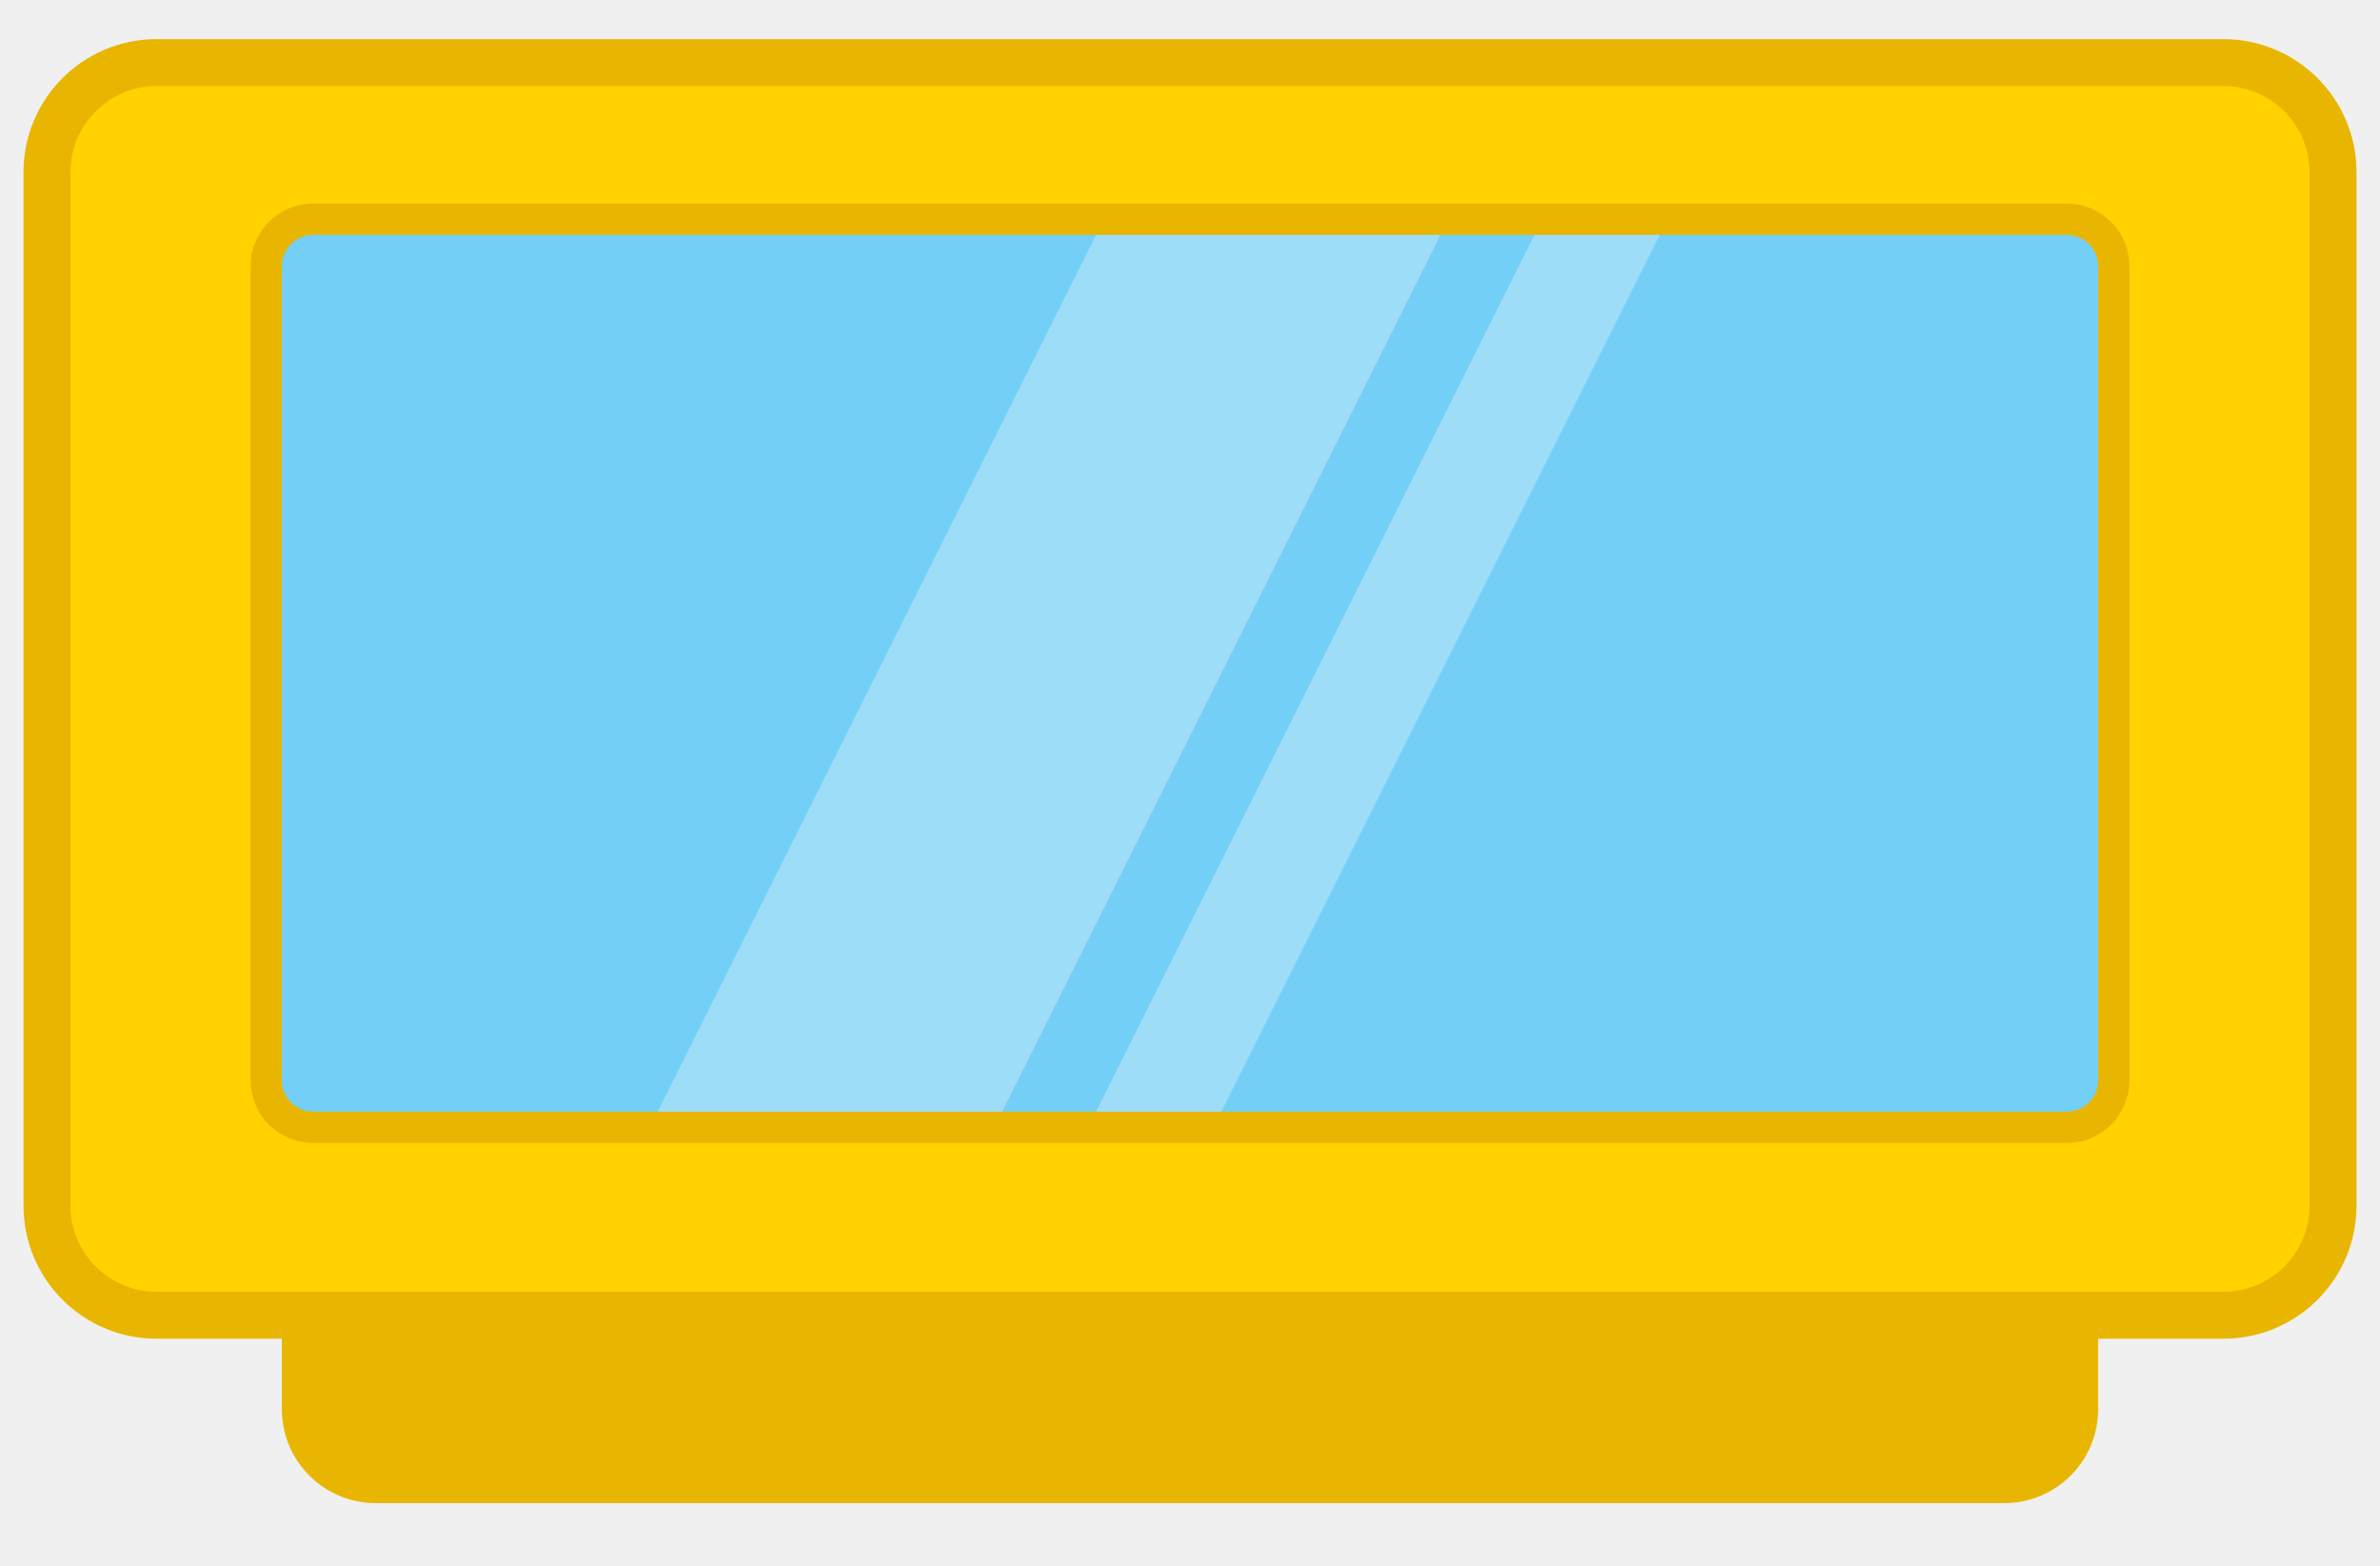
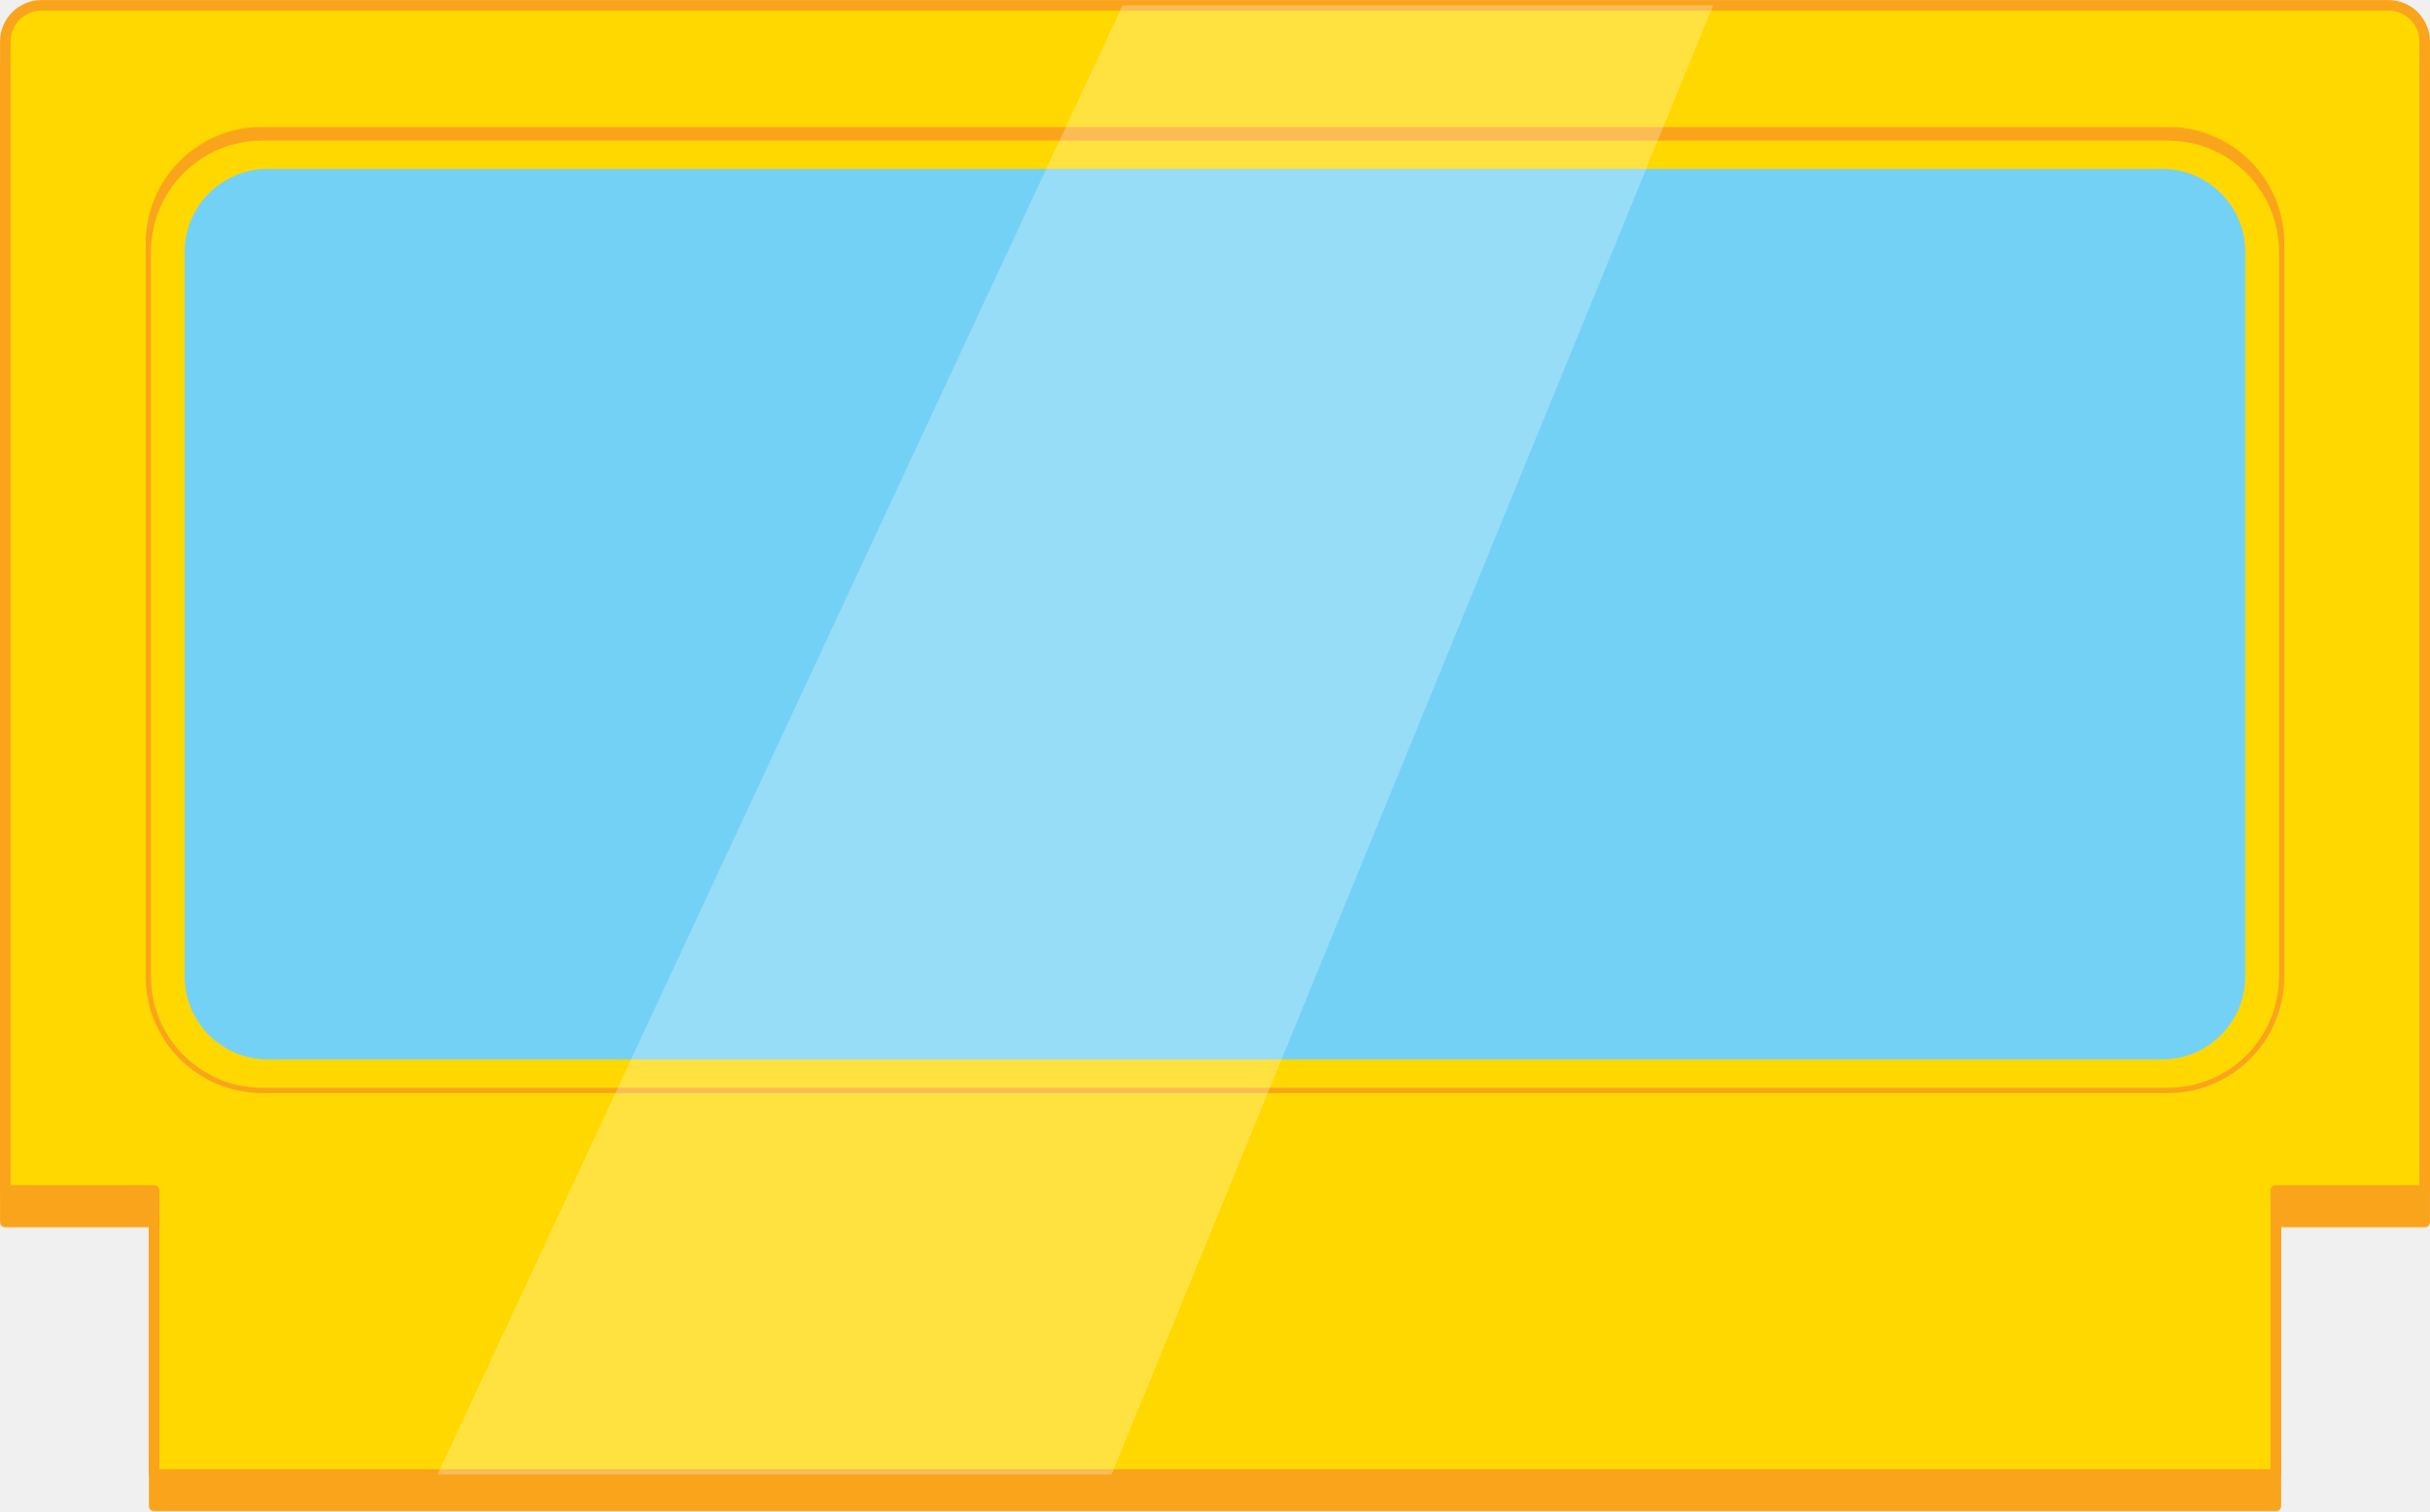
- <svg xmlns="http://www.w3.org/2000/svg" viewBox="0 0 152 100">
-   <g id="shell">
-     <path d="M18 80h116v10a6 6 0 0 1-6 6H24a6 6 0 0 1-6-6z" fill="#e8b600" />
-     <rect x="3" y="4" width="146" height="80" rx="7" fill="#ffd200" stroke="#e8b600" stroke-width="3" />
-   </g>
-   <g id="label">
-     <rect x="17" y="14" width="118" height="58" rx="3" fill="#73cff5" stroke="#e8b600" stroke-width="2" />
-   </g>
-   <g id="shine" fill="#fff">
-     <path d="M70 15h22L64 71H42z" opacity=".3" />
-     <path d="M98 15h8L78 71h-8z" opacity=".3" />
+ <svg xmlns="http://www.w3.org/2000/svg" viewBox="0 0 283.23 176.21">
+   <defs>
+     <style>
+       .cls-1 {
+         isolation: isolate;
+       }
+ 
+       .cls-2 {
+         filter: url(#drop-shadow-1);
+         stroke-linecap: round;
+         stroke-linejoin: round;
+         stroke-width: 1.23px;
+       }
+ 
+       .cls-2, .cls-3 {
+         fill: #ffd800;
+         stroke: #faa41e;
+       }
+ 
+       .cls-4 {
+         fill: #fff;
+         mix-blend-mode: screen;
+         opacity: .25;
+       }
+ 
+       .cls-5 {
+         fill: #74d1f6;
+       }
+ 
+       .cls-3 {
+         filter: url(#drop-shadow-2);
+         stroke-miterlimit: 10;
+         stroke-width: .62px;
+       }
+     </style>
+     <filter id="drop-shadow-1" x="0" y="0" width="283.23" height="176.21" filterUnits="userSpaceOnUse">
+       <feOffset dx="0" dy="3.69" />
+       <feGaussianBlur result="blur" stdDeviation="0" />
+       <feFlood flood-color="#faa41e" flood-opacity="1" />
+       <feComposite in2="blur" operator="in" />
+       <feComposite in="SourceGraphic" />
+     </filter>
+     <filter id="drop-shadow-2" x="16.98" y="14.79" width="249.26" height="112.65" filterUnits="userSpaceOnUse">
+       <feOffset dx="0" dy="-.98" />
+       <feGaussianBlur result="blur-2" stdDeviation="0" />
+       <feFlood flood-color="#faa41e" flood-opacity="1" />
+       <feComposite in2="blur-2" operator="in" />
+       <feComposite in="SourceGraphic" />
+     </filter>
+   </defs>
+   <g class="cls-1">
+     <g id="Layer_2" data-name="Layer 2">
+       <g id="Layer_1-2" data-name="Layer 1">
+         <g>
+           <path class="cls-2" d="M.62,4.85v133.94h17.35v33.12h247.29v-33.12h17.35V4.85c0-2.34-1.9-4.23-4.23-4.23H4.85C2.51.62.62,2.51.62,4.85Z" />
+           <rect class="cls-3" x="17.29" y="16.08" width="248.65" height="111.05" rx="13.27" ry="13.27" />
+           <rect class="cls-5" x="21.52" y="19.69" width="240.18" height="103.83" rx="9.69" ry="9.69" />
+           <polygon class="cls-4" points="51 171.91 130.84 .62 199.68 .62 129.56 171.91 51 171.91" />
+         </g>
+       </g>
+     </g>
  </g>
</svg>
